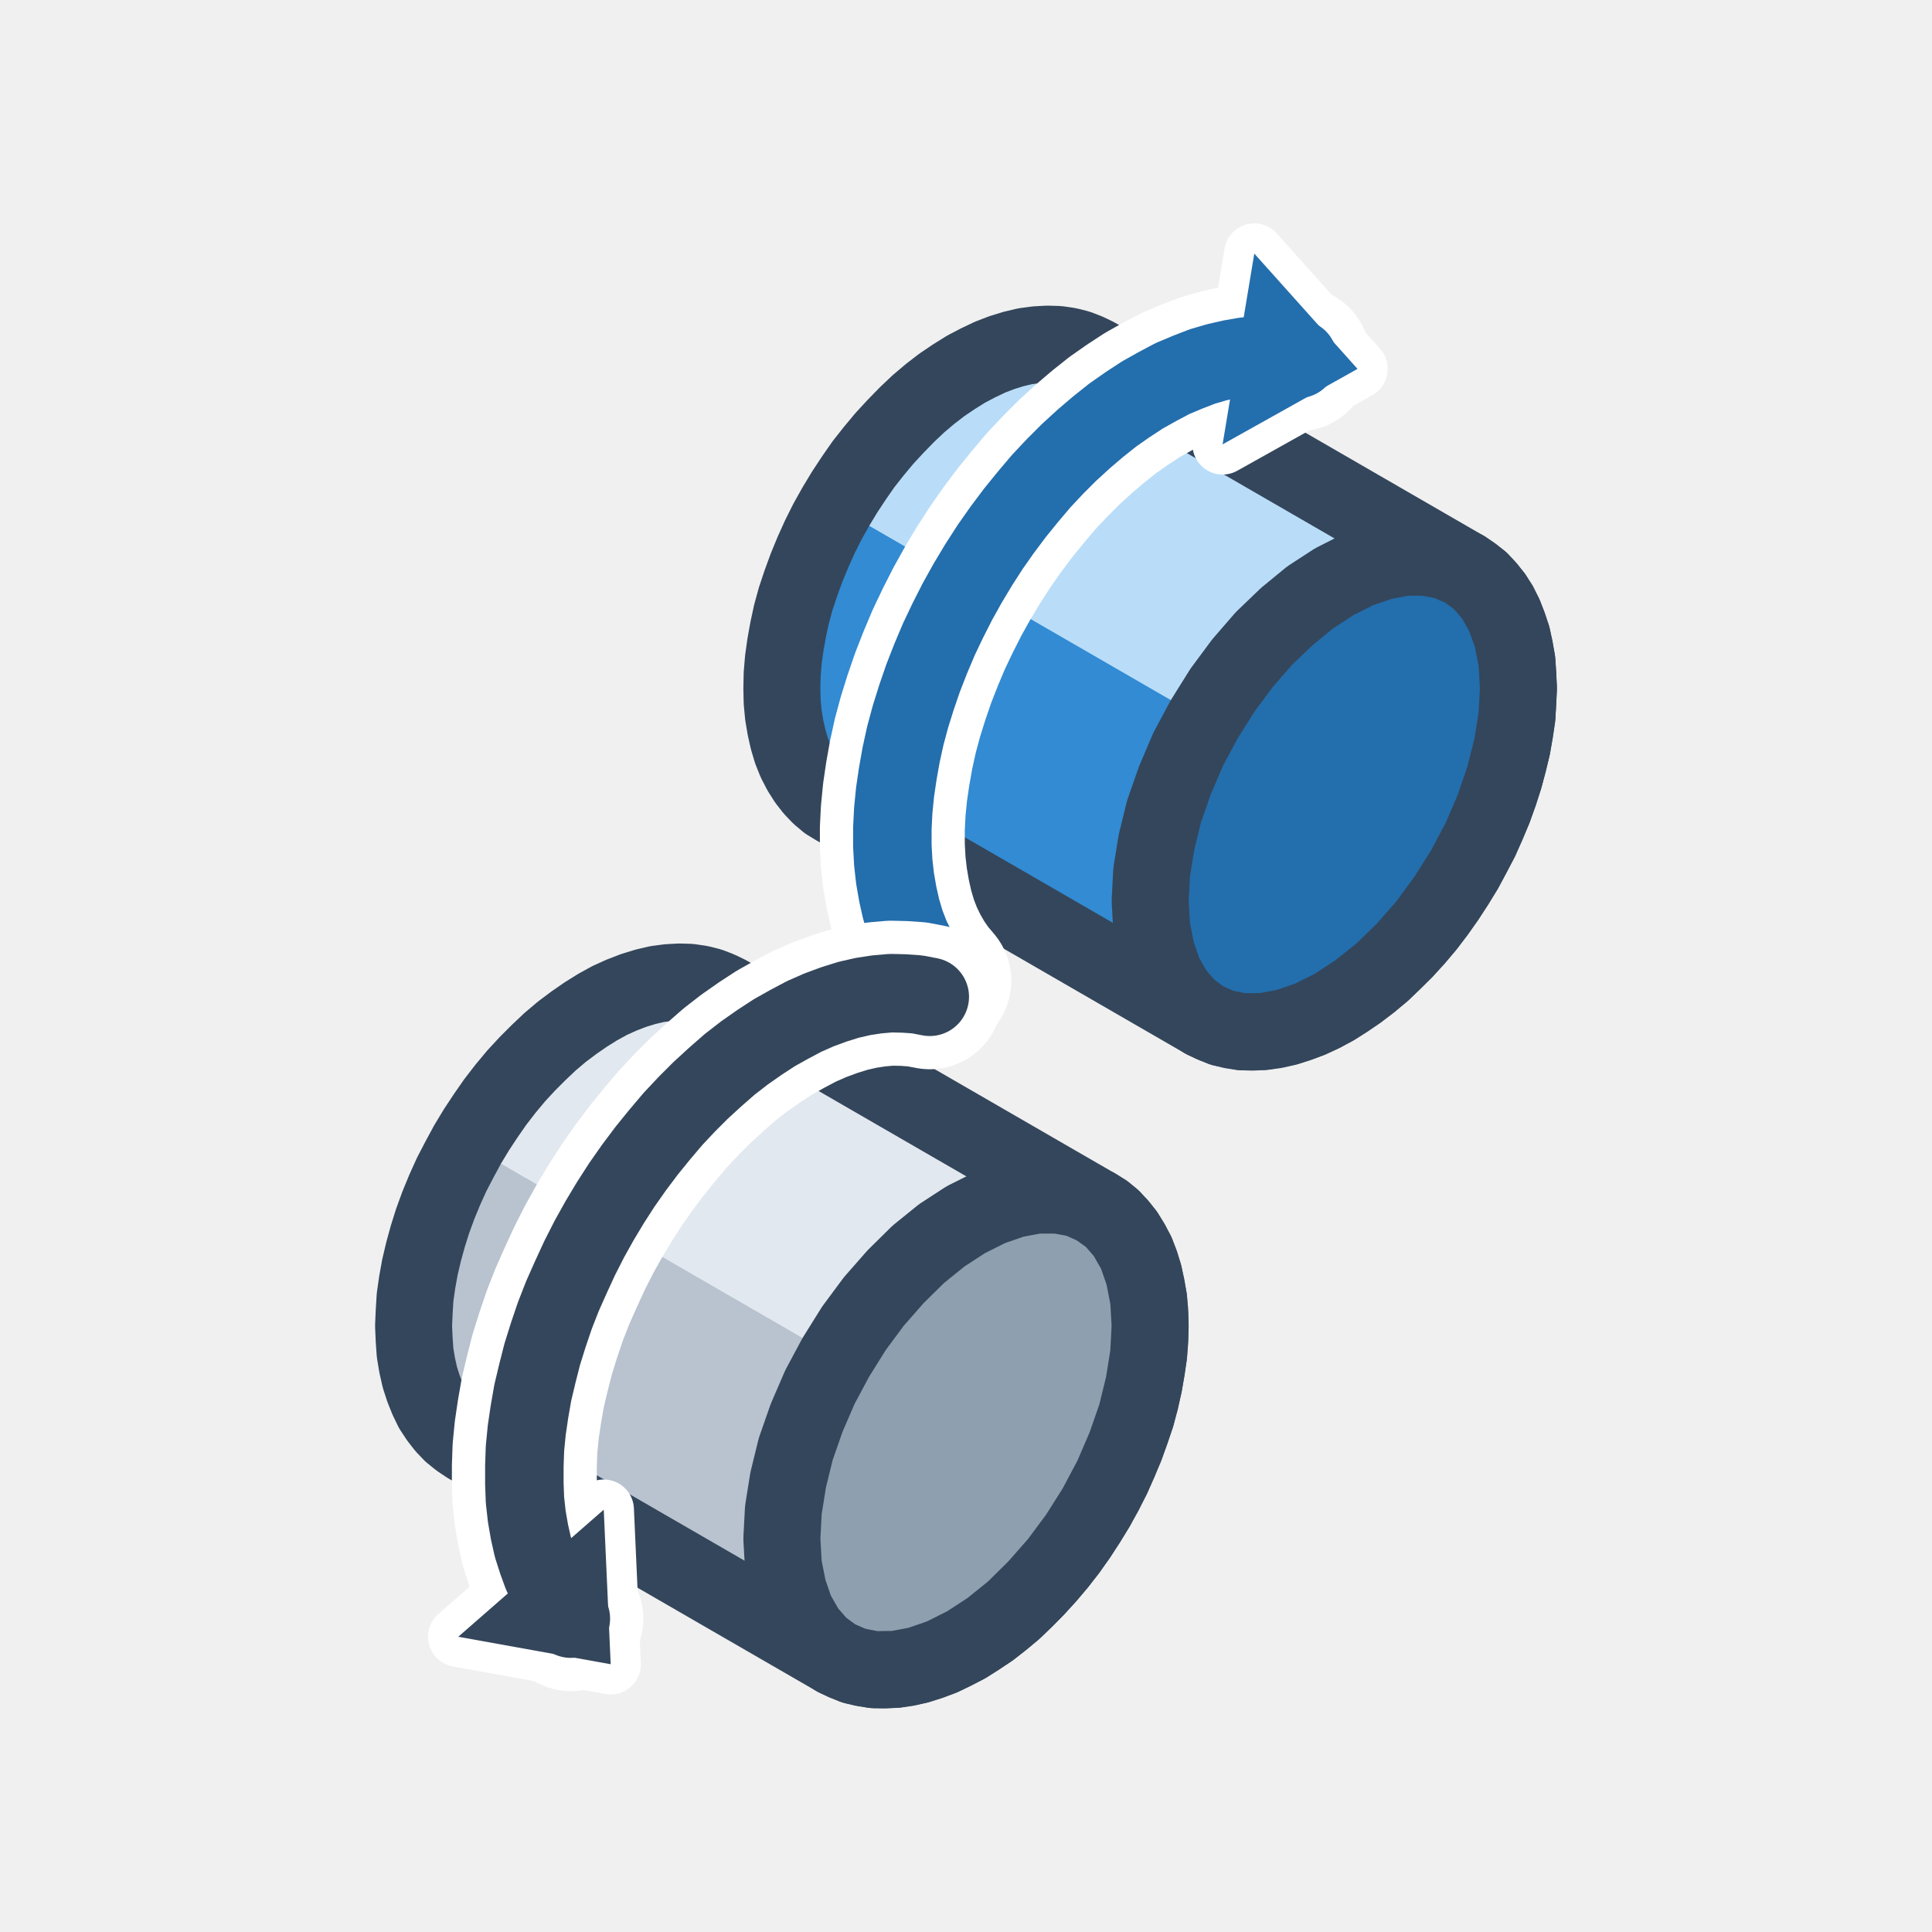
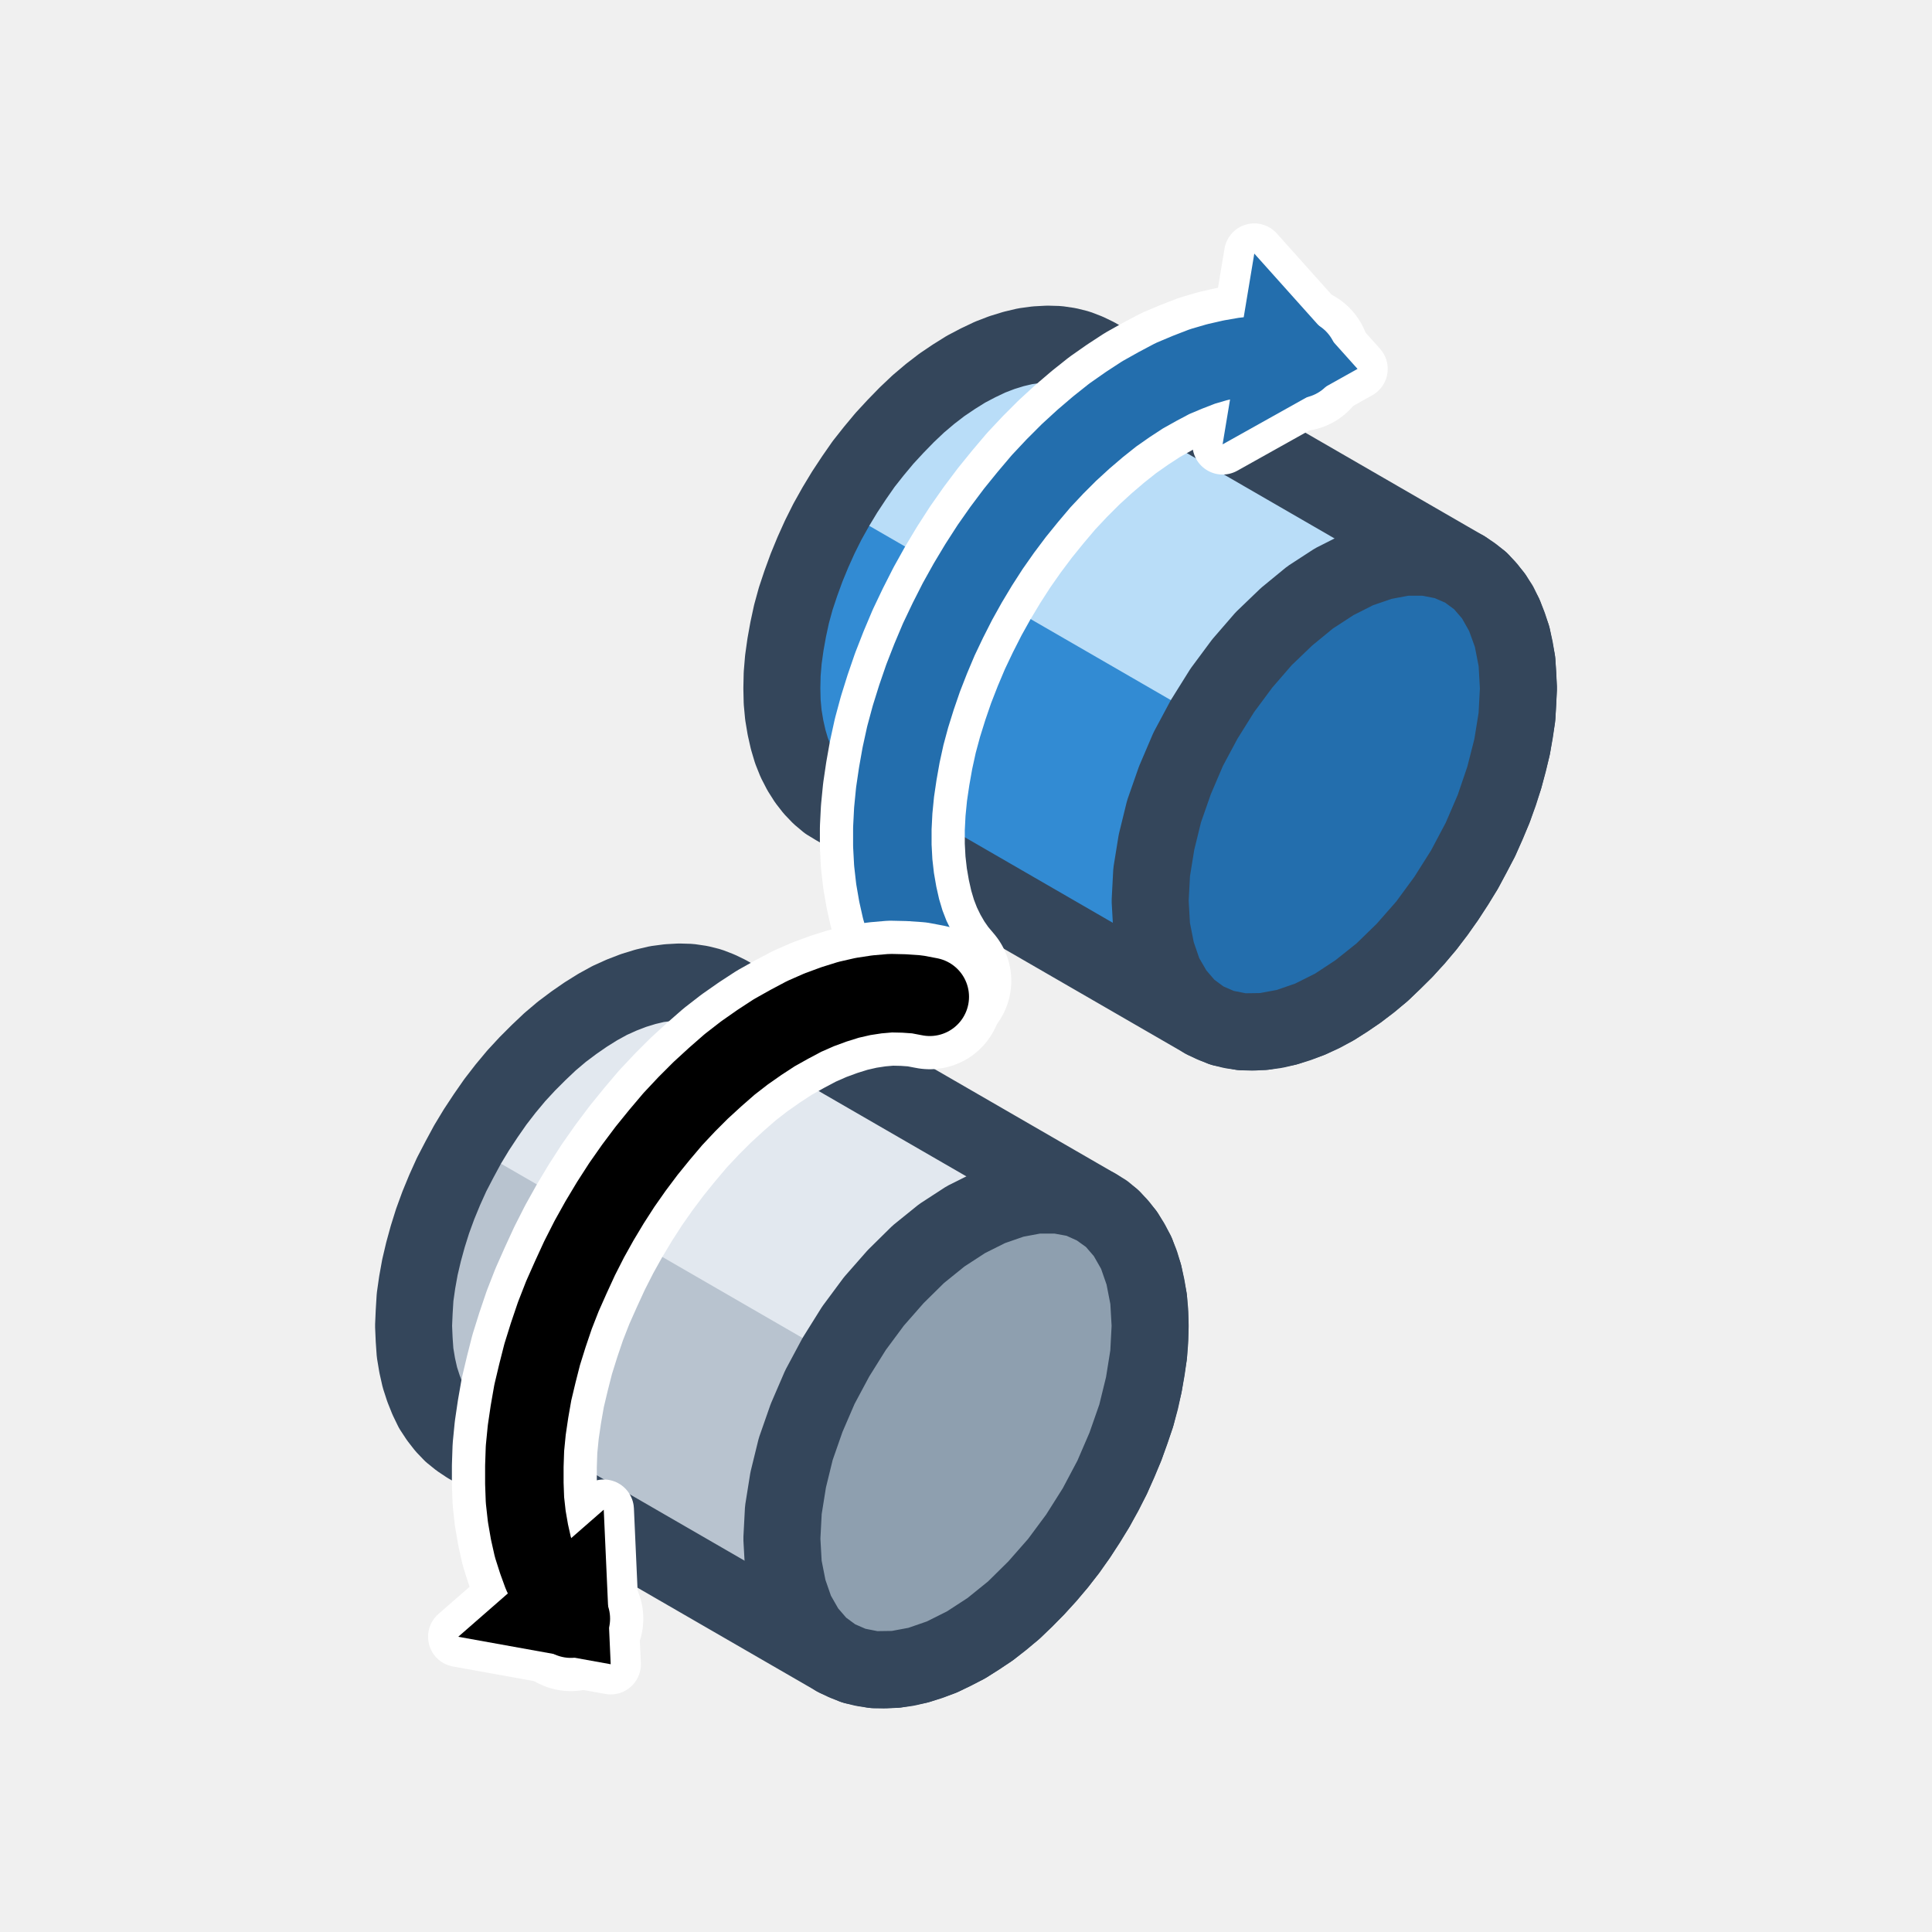
<svg xmlns="http://www.w3.org/2000/svg" viewBox="0 0 64 64">
  <path d="M36.31 11.8L36.02 11.66L35.71 11.54L35.39 11.46L35.05 11.41L34.7 11.4L34.33 11.42L33.96 11.47L33.58 11.56L33.19 11.68L32.8 11.83L32.4 12.02L32 12.23L31.6 12.48L31.2 12.75L30.81 13.05L30.42 13.38L30.04 13.74L29.67 14.12L29.3 14.52L28.95 14.94L28.61 15.37L28.29 15.83L27.98 16.3L27.69 16.78L27.41 17.28L27.16 17.78L26.93 18.29L26.72 18.8L26.53 19.32L26.36 19.83L26.22 20.34L26.11 20.85L26.02 21.35L25.95 21.85L25.91 22.33L25.9 22.8L25.91 23.25L25.95 23.68L26.02 24.1L26.11 24.5L26.22 24.87L26.36 25.22L26.53 25.55L26.72 25.85L26.93 26.12L27.16 26.36L27.41 26.57L27.69 26.74L39.89 33.79L40.18 33.93L40.49 34.05L40.81 34.13L41.15 34.18L41.5 34.19L41.86 34.17L42.24 34.12L42.62 34.03L43.01 33.91L43.4 33.76L43.8 33.58L44.2 33.36L44.6 33.11L44.99 32.84L45.39 32.54L45.78 32.21L46.16 31.85L46.53 31.48L46.9 31.08L47.25 30.66L47.59 30.22L47.91 29.76L48.22 29.29L48.51 28.81L48.78 28.31L49.04 27.81L49.27 27.3L49.48 26.79L49.67 26.27L49.83 25.76L49.97 25.25L50.09 24.74L50.18 24.24L50.25 23.75L50.28 23.26L50.3 22.8L50.28 22.34L50.25 21.91L50.18 21.49L50.09 21.09L49.97 20.72L49.83 20.37L49.67 20.04L49.48 19.75L49.27 19.48L49.04 19.24L48.78 19.03L48.51 18.85Z" fill="#328bd3" />
  <path d="M27.69 16.78L27.83 16.54L27.98 16.3L28.13 16.06L28.29 15.83L28.45 15.6L28.61 15.37L28.78 15.15L28.95 14.94L29.12 14.72L29.3 14.52L29.48 14.31L29.67 14.12L29.85 13.92L30.04 13.74L30.23 13.56L30.42 13.38L30.61 13.22L30.81 13.05L31.01 12.9L31.2 12.75L31.4 12.61L31.6 12.48L31.8 12.35L32 12.23L32.2 12.12L32.4 12.02L32.6 11.92L32.8 11.83L32.99 11.75L33.19 11.68L33.39 11.62L33.58 11.56L33.77 11.51L33.96 11.47L34.15 11.44L34.33 11.42L34.52 11.41L34.7 11.4L34.88 11.4L35.05 11.41L35.22 11.43L35.39 11.46L35.55 11.5L35.71 11.54L35.87 11.6L36.02 11.66L36.17 11.73L36.31 11.8L48.51 18.85L48.37 18.77L48.22 18.7L48.07 18.64L47.91 18.59L47.75 18.54L47.59 18.5L47.42 18.48L47.25 18.46L47.07 18.45L46.9 18.44L46.72 18.45L46.53 18.46L46.35 18.49L46.16 18.52L45.97 18.56L45.78 18.6L45.58 18.66L45.39 18.72L45.19 18.79L44.99 18.87L44.8 18.96L44.6 19.06L44.4 19.16L44.2 19.27L44 19.39L43.8 19.52L43.6 19.65L43.4 19.79L43.21 19.94L43.01 20.1L42.81 20.26L42.62 20.43L42.43 20.6L42.24 20.78L42.05 20.97L41.86 21.16L41.68 21.36L41.5 21.56L41.32 21.77L41.15 21.98L40.98 22.2L40.81 22.42L40.65 22.64L40.49 22.87L40.33 23.11L40.18 23.34L40.03 23.58L39.89 23.83Z" fill="#b9ddf8" />
  <path d="M36.31 11.8L36.02 11.66L35.71 11.54L35.39 11.46L35.05 11.41L34.7 11.4L34.33 11.42L33.96 11.47L33.58 11.56L33.19 11.68L32.8 11.83L32.4 12.02L32 12.23L31.6 12.48L31.2 12.75L30.81 13.05L30.42 13.38L30.04 13.74L29.67 14.12L29.3 14.52L28.95 14.94L28.61 15.37L28.29 15.83L27.98 16.3L27.69 16.78L27.41 17.28L27.16 17.78L26.93 18.29L26.72 18.8L26.53 19.32L26.36 19.83L26.22 20.34L26.11 20.85L26.02 21.35L25.95 21.85L25.91 22.33L25.9 22.8L25.91 23.25L25.95 23.68L26.02 24.1L26.11 24.5L26.22 24.87L26.36 25.22L26.53 25.55L26.72 25.85L26.93 26.12L27.16 26.36L27.41 26.57L27.69 26.74L39.89 33.79L40.18 33.93L40.49 34.05L40.81 34.13L41.15 34.18L41.5 34.19L41.86 34.17L42.24 34.12L42.62 34.03L43.01 33.91L43.4 33.76L43.8 33.58L44.2 33.36L44.6 33.11L44.99 32.84L45.39 32.54L45.78 32.21L46.16 31.85L46.53 31.48L46.9 31.08L47.25 30.66L47.59 30.22L47.91 29.76L48.22 29.29L48.51 28.81L48.78 28.31L49.04 27.81L49.27 27.3L49.48 26.79L49.67 26.27L49.83 25.76L49.97 25.25L50.09 24.74L50.18 24.24L50.25 23.75L50.28 23.26L50.3 22.8L50.28 22.34L50.25 21.91L50.18 21.49L50.09 21.09L49.97 20.72L49.83 20.37L49.67 20.04L49.48 19.75L49.27 19.48L49.04 19.24L48.78 19.03L48.51 18.85Z" fill="none" stroke="#34465b" stroke-width="2.55" stroke-linejoin="round" stroke-linecap="round" />
  <path d="M38.1 29.84L38.15 28.89L38.31 27.9L38.56 26.88L38.92 25.85L39.36 24.82L39.89 23.83L40.49 22.87L41.15 21.98L41.86 21.16L42.62 20.43L43.4 19.79L44.2 19.27L44.99 18.87L45.78 18.6L46.53 18.46L47.25 18.46L47.91 18.59L48.51 18.85L49.04 19.24L49.48 19.75L49.83 20.37L50.09 21.09L50.25 21.91L50.3 22.8L50.25 23.75L50.09 24.74L49.83 25.76L49.48 26.79L49.04 27.81L48.51 28.81L47.91 29.76L47.25 30.66L46.53 31.48L45.78 32.21L44.99 32.84L44.2 33.36L43.4 33.76L42.62 34.03L41.86 34.17L41.15 34.18L40.49 34.05L39.89 33.79L39.36 33.4L38.92 32.89L38.56 32.27L38.31 31.54L38.15 30.73L38.1 29.84Z" fill="#236ead" stroke="#34465b" stroke-width="2.55" stroke-linejoin="round" stroke-linecap="round" />
  <path d="M24.11 32.93L23.82 32.79L23.51 32.67L23.19 32.59L22.85 32.54L22.5 32.53L22.14 32.55L21.76 32.6L21.38 32.69L20.99 32.81L20.6 32.96L20.2 33.14L19.8 33.36L19.4 33.61L19.01 33.88L18.61 34.18L18.22 34.51L17.84 34.87L17.47 35.24L17.1 35.64L16.75 36.06L16.41 36.5L16.09 36.96L15.78 37.43L15.49 37.91L15.22 38.41L14.96 38.91L14.73 39.42L14.52 39.93L14.33 40.45L14.17 40.96L14.03 41.47L13.91 41.98L13.82 42.48L13.75 42.97L13.72 43.46L13.7 43.92L13.72 44.38L13.75 44.81L13.82 45.23L13.91 45.63L14.03 46L14.17 46.35L14.33 46.68L14.52 46.97L14.73 47.24L14.96 47.48L15.22 47.69L15.49 47.87L27.69 54.92L27.98 55.06L28.29 55.18L28.61 55.26L28.95 55.31L29.3 55.32L29.67 55.3L30.04 55.25L30.42 55.16L30.81 55.04L31.2 54.89L31.6 54.7L32 54.49L32.4 54.24L32.8 53.97L33.19 53.67L33.58 53.34L33.96 52.98L34.33 52.6L34.7 52.2L35.05 51.78L35.39 51.35L35.71 50.89L36.02 50.42L36.31 49.94L36.59 49.44L36.84 48.94L37.07 48.43L37.28 47.92L37.47 47.4L37.64 46.89L37.78 46.38L37.89 45.87L37.98 45.37L38.05 44.87L38.09 44.39L38.1 43.92L38.09 43.47L38.05 43.04L37.98 42.62L37.89 42.22L37.78 41.85L37.64 41.5L37.47 41.17L37.28 40.87L37.07 40.6L36.84 40.36L36.59 40.15L36.31 39.98Z" fill="#b8c3cf" />
  <path d="M15.49 37.91L15.63 37.67L15.78 37.43L15.93 37.19L16.09 36.96L16.25 36.73L16.41 36.5L16.58 36.28L16.75 36.06L16.93 35.85L17.1 35.64L17.28 35.44L17.47 35.24L17.65 35.05L17.84 34.87L18.03 34.69L18.22 34.51L18.42 34.34L18.61 34.18L18.81 34.03L19.01 33.88L19.2 33.74L19.4 33.61L19.6 33.48L19.8 33.36L20 33.25L20.2 33.14L20.4 33.05L20.6 32.96L20.79 32.88L20.99 32.81L21.19 32.74L21.38 32.69L21.57 32.64L21.76 32.6L21.95 32.57L22.14 32.55L22.32 32.53L22.5 32.53L22.68 32.53L22.85 32.54L23.02 32.56L23.19 32.59L23.35 32.63L23.51 32.67L23.67 32.72L23.82 32.79L23.97 32.86L24.11 32.93L36.31 39.98L36.17 39.9L36.02 39.83L35.87 39.77L35.71 39.71L35.55 39.67L35.39 39.63L35.22 39.61L35.05 39.59L34.88 39.57L34.7 39.57L34.52 39.58L34.33 39.59L34.15 39.61L33.96 39.64L33.77 39.68L33.58 39.73L33.39 39.79L33.19 39.85L32.99 39.92L32.8 40L32.6 40.09L32.4 40.19L32.2 40.29L32 40.4L31.8 40.52L31.6 40.65L31.4 40.78L31.2 40.92L31.01 41.07L30.81 41.23L30.61 41.39L30.42 41.55L30.23 41.73L30.04 41.91L29.85 42.09L29.67 42.29L29.48 42.48L29.3 42.69L29.12 42.89L28.95 43.11L28.78 43.32L28.61 43.55L28.45 43.77L28.29 44L28.13 44.24L27.98 44.47L27.83 44.71L27.69 44.96Z" fill="#e2e8ef" />
  <path d="M24.11 32.93L23.82 32.79L23.51 32.67L23.19 32.59L22.85 32.54L22.5 32.53L22.14 32.55L21.76 32.6L21.38 32.69L20.99 32.81L20.6 32.96L20.2 33.14L19.8 33.36L19.4 33.61L19.01 33.88L18.61 34.18L18.22 34.51L17.84 34.87L17.47 35.24L17.1 35.64L16.75 36.06L16.41 36.5L16.09 36.96L15.78 37.43L15.49 37.91L15.22 38.41L14.96 38.91L14.73 39.42L14.52 39.93L14.33 40.45L14.17 40.96L14.03 41.47L13.91 41.98L13.82 42.48L13.75 42.97L13.72 43.46L13.7 43.92L13.72 44.38L13.75 44.81L13.82 45.23L13.91 45.63L14.03 46L14.17 46.35L14.33 46.68L14.52 46.97L14.73 47.24L14.96 47.48L15.22 47.69L15.49 47.87L27.69 54.92L27.98 55.06L28.29 55.18L28.61 55.26L28.95 55.31L29.3 55.32L29.67 55.3L30.04 55.25L30.42 55.16L30.81 55.04L31.2 54.89L31.6 54.7L32 54.49L32.4 54.24L32.8 53.97L33.19 53.67L33.58 53.34L33.96 52.98L34.33 52.6L34.7 52.2L35.05 51.78L35.39 51.35L35.71 50.89L36.02 50.42L36.31 49.94L36.59 49.44L36.84 48.94L37.07 48.43L37.28 47.92L37.47 47.4L37.64 46.89L37.78 46.38L37.89 45.87L37.98 45.37L38.05 44.87L38.09 44.39L38.1 43.92L38.09 43.47L38.05 43.04L37.98 42.62L37.89 42.22L37.78 41.85L37.64 41.5L37.47 41.17L37.28 40.87L37.07 40.6L36.84 40.36L36.59 40.15L36.31 39.98Z" fill="none" stroke="#34465b" stroke-width="2.55" stroke-linejoin="round" stroke-linecap="round" />
  <path d="M25.9 50.97L25.95 50.02L26.11 49.02L26.36 48L26.72 46.97L27.16 45.95L27.69 44.96L28.29 44L28.95 43.11L29.67 42.29L30.42 41.55L31.2 40.92L32 40.4L32.8 40L33.58 39.73L34.33 39.59L35.05 39.59L35.71 39.71L36.31 39.98L36.84 40.36L37.28 40.87L37.64 41.5L37.89 42.22L38.05 43.04L38.1 43.92L38.05 44.87L37.89 45.87L37.64 46.89L37.28 47.92L36.84 48.94L36.31 49.94L35.71 50.89L35.05 51.78L34.33 52.6L33.58 53.34L32.8 53.97L32 54.49L31.2 54.89L30.42 55.16L29.67 55.3L28.95 55.31L28.29 55.18L27.69 54.92L27.16 54.53L26.72 54.02L26.36 53.39L26.11 52.67L25.95 51.86L25.9 50.97Z" fill="#8e9faf" stroke="#34465b" stroke-width="2.55" stroke-linejoin="round" stroke-linecap="round" />
  <path d="M31.1 32.49L30.83 32.17L30.58 31.81L30.36 31.43L30.16 31.02L29.99 30.58L29.85 30.11L29.74 29.62L29.65 29.1L29.59 28.57L29.56 28.01L29.56 27.44L29.59 26.85L29.65 26.24L29.74 25.63L29.85 25.01L29.99 24.37L30.16 23.74L30.36 23.1L30.58 22.46L30.83 21.82L31.1 21.18L31.4 20.55L31.72 19.92L32.06 19.31L32.42 18.71L32.8 18.12L33.2 17.55L33.62 16.99L34.05 16.46L34.49 15.94L34.95 15.45L35.41 14.99L35.89 14.55L36.37 14.14L36.86 13.75L37.36 13.4L37.85 13.08L38.35 12.8L38.84 12.54L39.34 12.33L39.83 12.14L40.31 12L40.79 11.89L41.25 11.81L41.71 11.78L42.15 11.78L42.58 11.82L43 11.89" fill="none" stroke="#ffffff" stroke-width="4.8" stroke-linejoin="round" stroke-linecap="round" />
  <path d="M44.97 12.22L40.5 14.72L41.55 8.4Z" fill="#ffffff" stroke="#ffffff" stroke-width="2" stroke-linejoin="round" stroke-linecap="round" />
  <path d="M31.1 32.49L30.83 32.17L30.58 31.81L30.36 31.43L30.16 31.02L29.99 30.58L29.85 30.11L29.74 29.62L29.65 29.1L29.59 28.57L29.56 28.01L29.56 27.44L29.59 26.85L29.65 26.24L29.74 25.63L29.85 25.01L29.99 24.37L30.16 23.74L30.36 23.1L30.58 22.46L30.83 21.82L31.1 21.18L31.4 20.55L31.72 19.92L32.06 19.31L32.42 18.71L32.8 18.12L33.2 17.55L33.62 16.99L34.05 16.46L34.49 15.94L34.95 15.45L35.41 14.99L35.89 14.55L36.37 14.14L36.86 13.75L37.36 13.4L37.85 13.08L38.35 12.8L38.84 12.54L39.34 12.33L39.83 12.14L40.31 12L40.79 11.89L41.25 11.81L41.71 11.78L42.15 11.78L42.58 11.82L43 11.89" fill="none" stroke="#236ead" stroke-width="2.6" stroke-linejoin="round" stroke-linecap="round" />
  <path d="M44.97 12.22L40.5 14.72L41.55 8.4Z" fill="#236ead" />
  <path d="M30.8 33.02L30.38 32.94L29.95 32.91L29.51 32.9L29.05 32.94L28.59 33.01L28.11 33.12L27.63 33.27L27.14 33.45L26.64 33.67L26.15 33.93L25.65 34.21L25.16 34.53L24.66 34.88L24.17 35.26L23.69 35.68L23.21 36.12L22.75 36.58L22.29 37.07L21.85 37.59L21.42 38.12L21 38.68L20.6 39.25L20.22 39.84L19.86 40.44L19.52 41.05L19.2 41.68L18.91 42.31L18.63 42.94L18.38 43.58L18.16 44.23L17.96 44.87L17.8 45.5L17.65 46.13L17.54 46.76L17.45 47.37L17.39 47.98L17.37 48.57L17.37 49.14L17.39 49.69L17.45 50.23L17.54 50.75L17.65 51.24L17.8 51.71L17.96 52.15L18.16 52.56L18.38 52.94L18.63 53.3L18.91 53.62" fill="none" stroke="#ffffff" stroke-width="4.8" stroke-linejoin="round" stroke-linecap="round" />
  <path d="M20.23 55.13L15.18 54.22L20 50.01Z" fill="#ffffff" stroke="#ffffff" stroke-width="2" stroke-linejoin="round" stroke-linecap="round" />
-   <path d="M30.8 33.02L30.38 32.94L29.95 32.91L29.51 32.9L29.05 32.94L28.59 33.01L28.11 33.12L27.63 33.27L27.14 33.45L26.64 33.67L26.15 33.93L25.65 34.21L25.16 34.53L24.66 34.88L24.17 35.26L23.69 35.68L23.21 36.12L22.75 36.58L22.29 37.07L21.85 37.59L21.42 38.12L21 38.68L20.6 39.25L20.22 39.84L19.86 40.44L19.52 41.05L19.2 41.68L18.91 42.31L18.63 42.94L18.38 43.58L18.16 44.23L17.96 44.87L17.8 45.5L17.65 46.13L17.54 46.76L17.45 47.37L17.39 47.98L17.37 48.57L17.37 49.14L17.39 49.69L17.45 50.23L17.54 50.75L17.65 51.24L17.8 51.71L17.96 52.15L18.16 52.56L18.38 52.94L18.63 53.3L18.91 53.62" fill="none" stroke="#34465b" stroke-width="2.6" stroke-linejoin="round" stroke-linecap="round" />
-   <path d="M20.23 55.13L15.18 54.22L20 50.01Z" fill="#34465b" />
+   <path d="M30.8 33.02L30.38 32.94L29.95 32.91L29.51 32.9L29.05 32.94L28.59 33.01L28.11 33.12L27.63 33.27L27.14 33.45L26.64 33.67L26.15 33.93L25.65 34.21L25.16 34.53L24.66 34.88L24.17 35.26L23.69 35.68L23.21 36.12L22.75 36.58L22.29 37.07L21.85 37.59L21.42 38.12L21 38.68L20.6 39.25L20.22 39.84L19.86 40.44L19.52 41.05L19.2 41.68L18.91 42.31L18.63 42.94L18.38 43.58L18.16 44.23L17.96 44.87L17.8 45.5L17.65 46.13L17.54 46.76L17.45 47.37L17.39 47.98L17.37 48.57L17.37 49.14L17.39 49.69L17.45 50.23L17.54 50.75L17.65 51.24L17.8 51.71L17.96 52.15L18.16 52.56L18.38 52.94L18.63 53.3L18.91 53.62" fill="none" stroke="currentColor" stroke-width="2.6" stroke-linejoin="round" stroke-linecap="round" />
+   <path d="M20.23 55.13L15.18 54.22L20 50.01Z" fill="currentColor" />
</svg>
